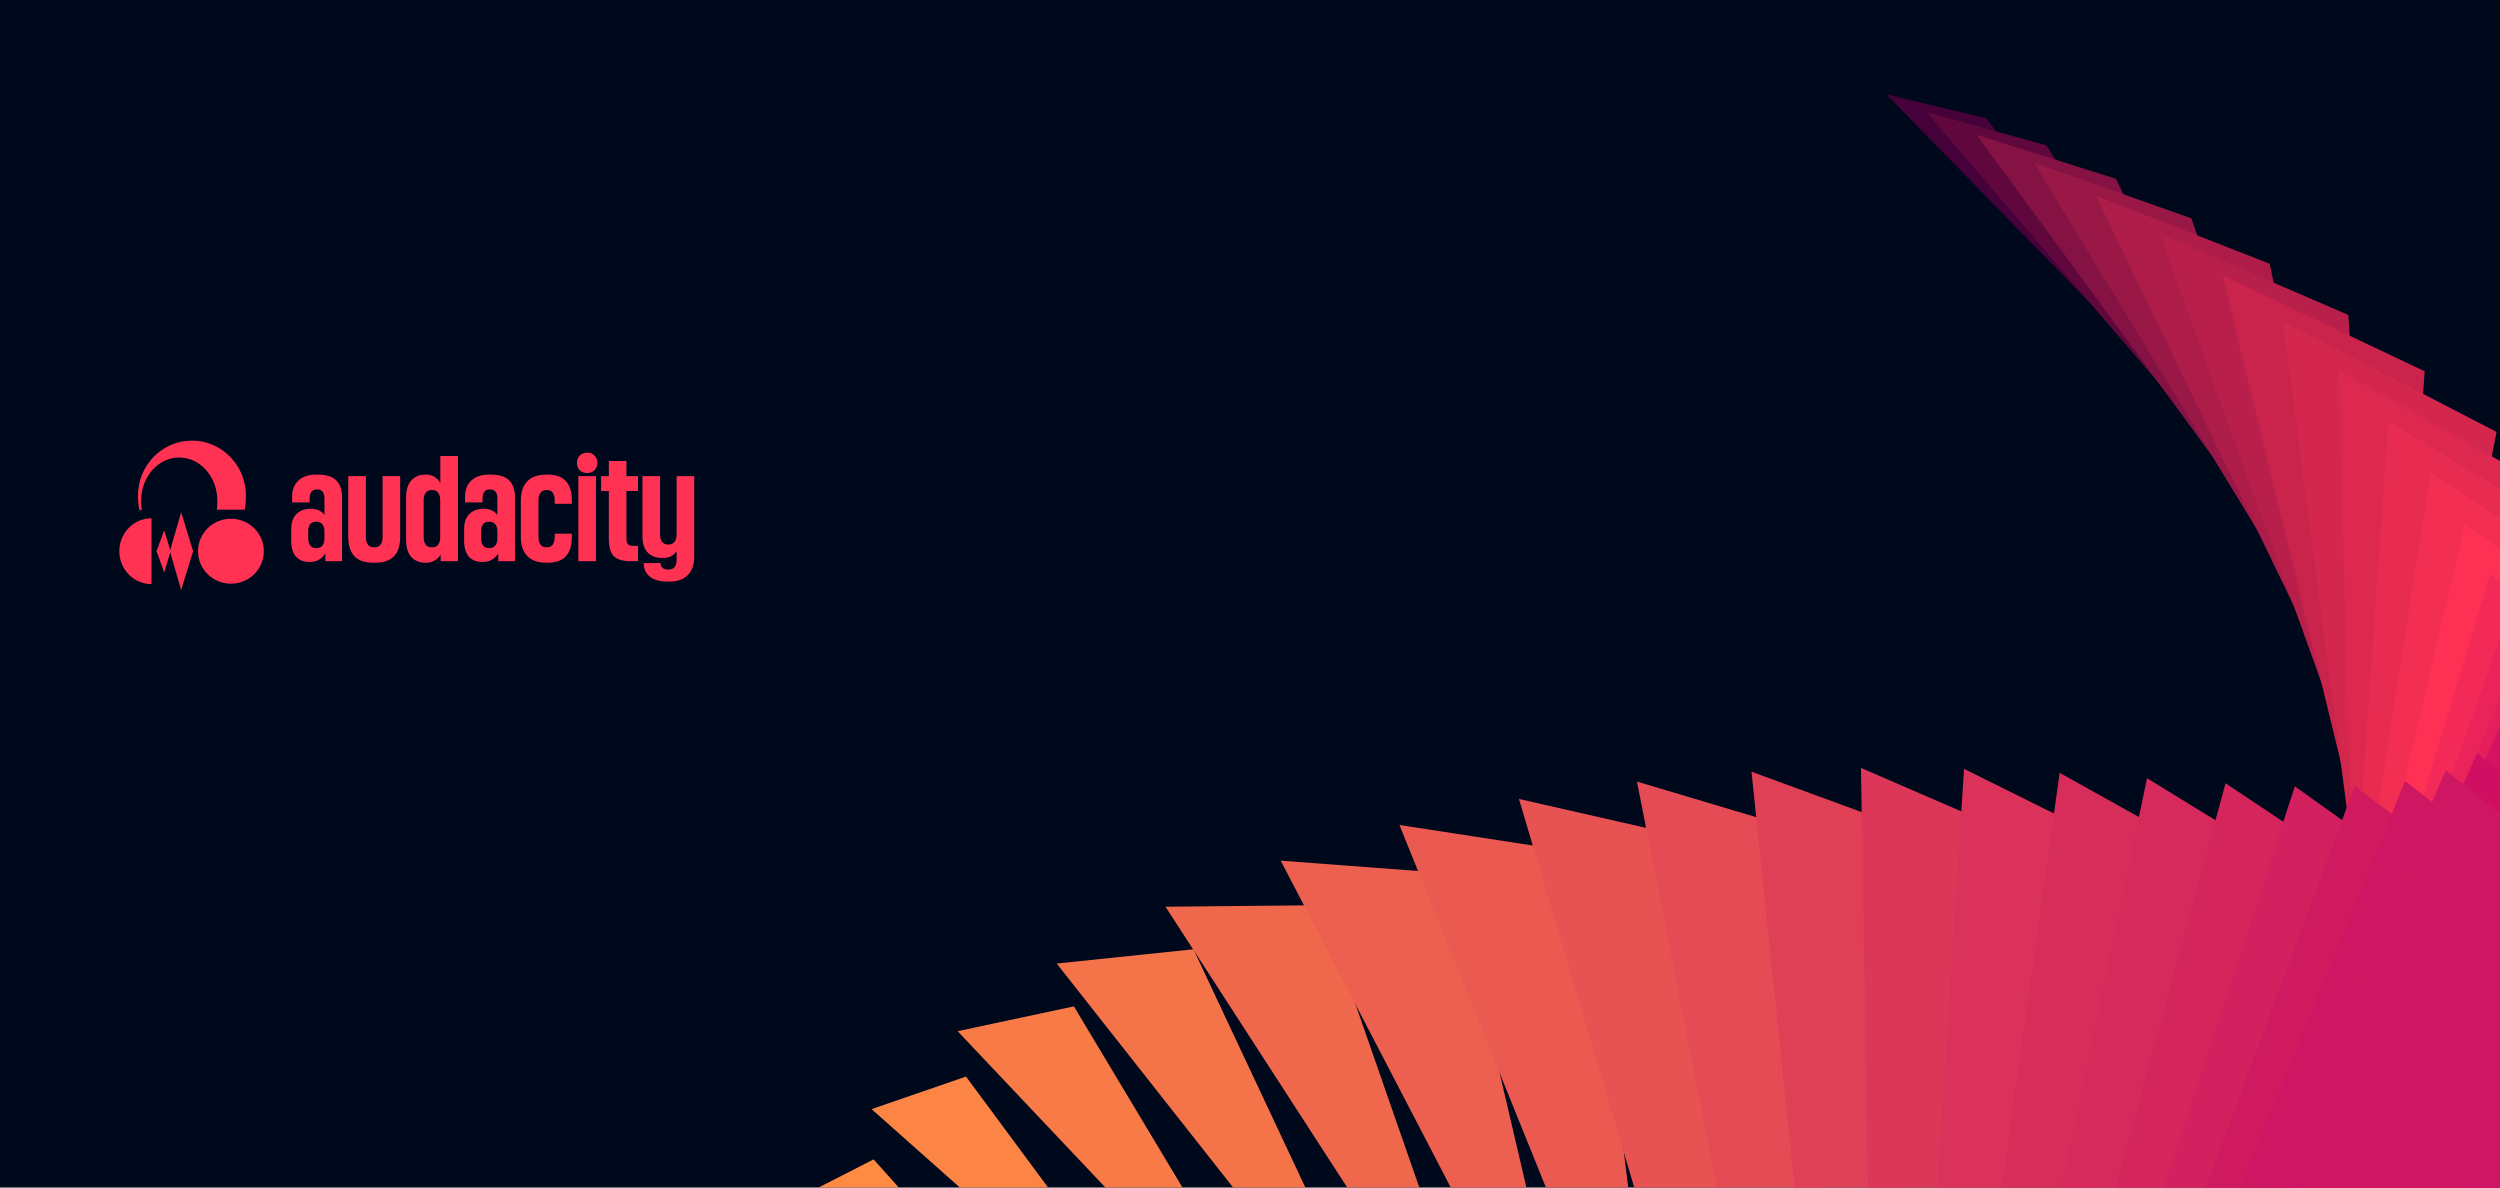
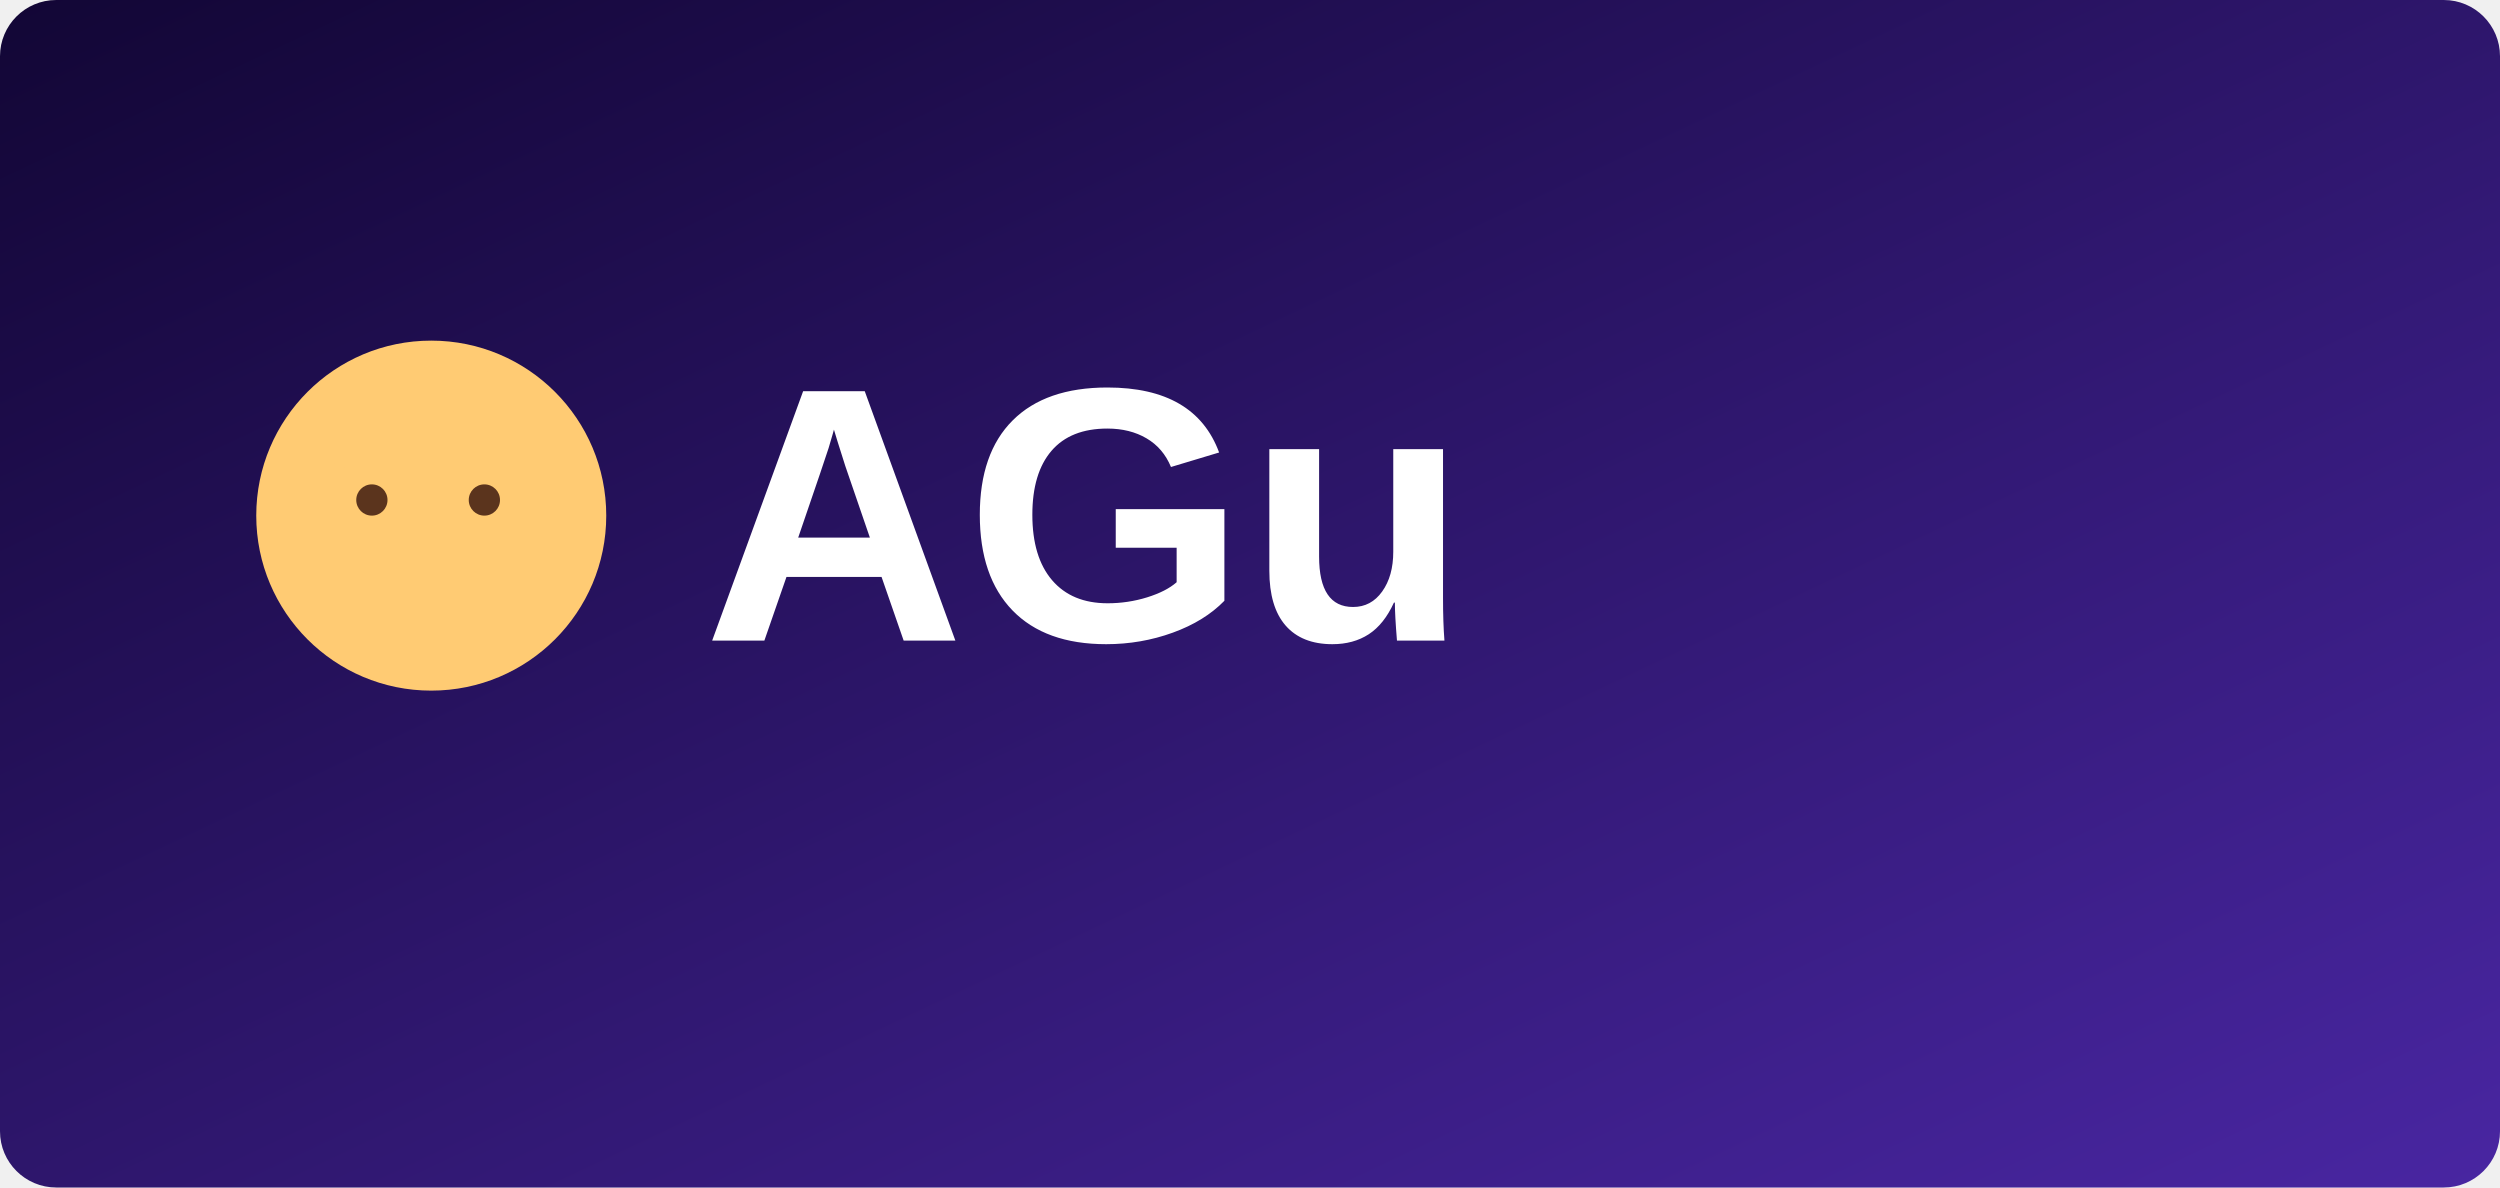
- <svg xmlns="http://www.w3.org/2000/svg" width="800" height="380" viewBox="0 0 800 380" fill="none">
-   <g clip-path="url(#clip0_3151_3563)">
-     <rect width="800" height="380" fill="#00081C" />
-     <path d="M603.652 30.207L721.223 150.662L635.603 37.822L603.652 30.207Z" fill="#46013A" />
-     <path d="M616.434 35.84L733.208 172.025L654.886 46.526L616.434 35.84Z" fill="#60083D" />
-     <path d="M632.488 43.131L744.029 195.194L677.112 57.214L632.488 43.131Z" fill="#841243" />
-     <path d="M650.879 52.066L752.985 220.117L701.246 69.863L650.879 52.066Z" fill="#991846" />
-     <path d="M670.693 62.615L759.494 246.665L726.327 84.421L670.693 62.615Z" fill="#AE1D49" />
-     <path d="M691.076 74.696L763.097 274.611L751.463 100.788L691.076 74.696Z" fill="#B8204B" />
-     <path d="M711.256 88.178L763.542 303.63L775.885 118.798L711.256 88.178Z" fill="#CA244C" />
-     <path d="M338.142 308.333L451.856 452.684L381.907 303.764L338.142 308.333Z" fill="#F57349" />
-     <path d="M372.956 290.147L481.072 457.178L422.712 289.663L372.956 290.147Z" fill="#F0684C" />
-     <path d="M306.435 329.977L421.139 451.293L343.644 322.035L306.435 329.977Z" fill="#F87A47" />
-     <path d="M409.829 275.411L508.204 464.495L464.967 279.565L409.829 275.411Z" fill="#ED604F" />
-     <path d="M730.554 102.873L760.753 333.317L798.903 138.206L730.554 102.873Z" fill="#D3274E" />
-     <path d="M278.896 354.916L389.584 453.217L309.118 344.5L278.896 354.916Z" fill="#FC8445" />
-     <path d="M447.817 263.996L532.776 474.251L507.736 273.213L447.817 263.996Z" fill="#EA5A50" />
-     <path d="M486.062 255.662L554.411 485.983L550.185 270.269L486.062 255.662Z" fill="#E75253" />
-     <path d="M256.502 382.783L357.923 458.582L279.551 371.004L256.502 382.783Z" fill="#FF8B43" />
-     <path d="M748.38 118.53L754.865 363.199L819.948 158.685L748.38 118.53Z" fill="#DD294F" />
-     <path d="M523.823 250.101L572.888 499.136L591.624 270.341L523.823 250.101Z" fill="#E44B54" />
-     <path d="M764.269 134.82L746.207 392.753L838.552 179.814L764.269 134.82Z" fill="#E82C51" />
-     <path d="M560.478 246.94L588.137 513.087L631.462 272.966L560.478 246.94Z" fill="#DF4056" />
-     <path d="M595.509 245.744L600.265 527.151L669.221 277.631L595.509 245.744Z" fill="#DC3759" />
-     <path d="M777.826 151.377L735.288 421.47L854.362 201.09L777.826 151.377Z" fill="#F22F52" />
-     <path d="M628.491 246.036L609.541 540.627L704.498 283.756L628.491 246.036Z" fill="#DA325A" />
-     <path d="M788.777 167.791L722.732 448.83L867.125 221.963L788.777 167.791Z" fill="#FE3154" />
-     <path d="M659.085 247.309L616.419 552.826L736.994 290.705L659.085 247.309Z" fill="#D72D5B" />
-     <path d="M796.923 183.626L709.242 474.389L876.691 241.855L796.923 183.626Z" fill="#F32957" />
-     <path d="M687.043 249.02L621.471 563.129L766.469 297.816L687.043 249.02Z" fill="#D62A5C" />
-     <path d="M802.132 198.459L695.525 497.736L882.968 260.187L802.132 198.459Z" fill="#EA235A" />
-     <path d="M712.166 250.636L625.356 570.999L792.779 304.403L712.166 250.636Z" fill="#D4255D" />
-     <path d="M804.331 211.893L682.256 518.533L885.952 276.423L804.331 211.893Z" fill="#E51F5C" />
-     <path d="M734.344 251.628L628.78 576.009L815.833 309.799L734.344 251.628Z" fill="#D2215E" />
-     <path d="M803.492 223.61L669.998 536.499L885.654 290.103L803.492 223.61Z" fill="#DF1B5E" />
-     <path d="M753.511 251.521L632.425 577.862L835.602 313.383L753.511 251.521Z" fill="#D01A60" />
-     <path d="M799.605 233.351L659.176 551.417L882.101 300.889L799.605 233.351Z" fill="#D51360" />
-     <path d="M769.619 249.909L636.889 576.366L852.092 314.627L769.619 249.909Z" fill="#CE1762" />
-     <path d="M792.666 240.974L650.041 563.107L875.323 308.575L792.666 240.974Z" fill="#D00F62" />
-     <path d="M782.67 246.463L642.656 571.447L865.324 313.119L782.67 246.463Z" fill="#CE1762" />
-     <path d="M84.429 176.386C84.429 182.126 79.715 186.78 73.899 186.78C68.083 186.78 63.369 182.126 63.369 176.386C63.369 170.645 68.083 165.991 73.899 165.991C79.715 165.991 84.429 170.645 84.429 176.386Z" fill="#FF3254" />
-     <path d="M61.418 140.997C51.878 140.997 44.144 148.882 44.144 158.609C44.144 160.037 44.311 161.916 44.625 163.245H45.365C45.23 162.423 45.16 161.085 45.16 160.219C45.16 152.59 50.619 146.405 57.353 146.405C64.088 146.405 69.547 152.59 69.547 160.219C69.547 160.944 69.497 162.393 69.402 163.088H78.301C78.557 161.882 78.692 159.893 78.692 158.609C78.692 148.882 70.958 140.997 61.418 140.997Z" fill="#FF3254" />
-     <path d="M38.182 176.386C38.182 182.202 42.794 186.917 48.483 186.917V165.854C42.794 165.854 38.182 170.569 38.182 176.386Z" fill="#FF3254" />
-     <path d="M57.969 163.913L61.798 176.386L57.969 188.797L54.366 176.386L57.969 163.913Z" fill="#FF3254" />
-     <path d="M52.552 169.704L54.586 176.386L52.552 183.158L50.08 176.386L52.552 169.704Z" fill="#FF3254" />
-     <path d="M98.93 179.835C97.183 179.835 95.782 179.274 94.728 178.152C93.706 176.997 93.195 175.297 93.195 173.053V169.292C93.195 167.147 93.772 165.53 94.926 164.441C96.079 163.352 97.546 162.807 99.326 162.807H99.523C100.479 162.807 101.336 162.989 102.094 163.352C102.885 163.715 103.462 164.21 103.824 164.837V159.59C103.824 157.61 103.066 156.62 101.55 156.62H101.352C100.594 156.62 100.018 156.884 99.622 157.412C99.26 157.94 99.078 158.666 99.078 159.59V160.778H93.492V158.748C93.492 156.702 94.151 155.053 95.469 153.799C96.821 152.512 98.732 151.868 101.204 151.868H101.698C104.368 151.868 106.329 152.479 107.581 153.7C108.834 154.888 109.46 156.686 109.46 159.095V179.587H104.121V177.112C102.901 178.927 101.27 179.835 99.227 179.835H98.93ZM98.633 172.41C98.633 173.301 98.848 174.027 99.276 174.588C99.704 175.116 100.314 175.38 101.105 175.38H101.352C102.143 175.38 102.753 175.116 103.182 174.588C103.61 174.027 103.824 173.301 103.824 172.41V169.935C103.824 169.044 103.61 168.335 103.182 167.807C102.753 167.246 102.143 166.965 101.352 166.965H101.105C100.281 166.965 99.655 167.229 99.227 167.757C98.831 168.285 98.633 169.011 98.633 169.935V172.41Z" fill="#FF3254" />
-     <path d="M119.554 180.082C116.786 180.082 114.743 179.389 113.424 178.003C112.106 176.617 111.447 174.522 111.447 171.717V152.363H117.083V171.915C117.083 172.905 117.297 173.697 117.725 174.291C118.154 174.852 118.78 175.132 119.604 175.132H119.9C120.724 175.132 121.351 174.852 121.779 174.291C122.207 173.697 122.422 172.905 122.422 171.915V152.363H128.057V171.717C128.057 174.522 127.398 176.617 126.08 178.003C124.762 179.389 122.718 180.082 119.95 180.082H119.554Z" fill="#FF3254" />
-     <path d="M136.164 180.082C134.285 180.082 132.769 179.472 131.616 178.251C130.495 176.997 129.935 175.132 129.935 172.657V159.293C129.935 156.818 130.495 154.97 131.616 153.749C132.769 152.495 134.285 151.868 136.164 151.868H136.411C137.433 151.868 138.339 152.132 139.13 152.66C139.921 153.155 140.514 153.815 140.91 154.64V145.928H146.546V179.587H141.009V177.508C140.481 178.3 139.822 178.927 139.031 179.389C138.273 179.851 137.4 180.082 136.411 180.082H136.164ZM135.571 171.915C135.571 172.905 135.785 173.697 136.213 174.291C136.642 174.852 137.268 175.132 138.092 175.132H138.339C139.163 175.132 139.789 174.852 140.218 174.291C140.646 173.697 140.86 172.905 140.86 171.915V160.035C140.86 159.045 140.646 158.27 140.218 157.709C139.789 157.115 139.163 156.818 138.339 156.818H138.092C137.268 156.818 136.642 157.115 136.213 157.709C135.785 158.27 135.571 159.045 135.571 160.035V171.915Z" fill="#FF3254" />
-     <path d="M154.257 179.835C152.51 179.835 151.109 179.274 150.055 178.152C149.033 176.997 148.522 175.297 148.522 173.053V169.292C148.522 167.147 149.099 165.53 150.252 164.441C151.406 163.352 152.872 162.807 154.652 162.807H154.85C155.806 162.807 156.663 162.989 157.421 163.352C158.212 163.715 158.788 164.21 159.151 164.837V159.59C159.151 157.61 158.393 156.62 156.877 156.62H156.679C155.921 156.62 155.344 156.884 154.949 157.412C154.586 157.94 154.405 158.666 154.405 159.59V160.778H148.819V158.748C148.819 156.702 149.478 155.053 150.796 153.799C152.147 152.512 154.059 151.868 156.531 151.868H157.025C159.695 151.868 161.656 152.479 162.908 153.7C164.16 154.888 164.787 156.686 164.787 159.095V179.587H159.447V177.112C158.228 178.927 156.597 179.835 154.553 179.835H154.257ZM153.96 172.41C153.96 173.301 154.174 174.027 154.603 174.588C155.031 175.116 155.641 175.38 156.432 175.38H156.679C157.47 175.38 158.08 175.116 158.508 174.588C158.937 174.027 159.151 173.301 159.151 172.41V169.935C159.151 169.044 158.937 168.335 158.508 167.807C158.08 167.246 157.47 166.965 156.679 166.965H156.432C155.608 166.965 154.982 167.229 154.553 167.757C154.158 168.285 153.96 169.011 153.96 169.935V172.41Z" fill="#FF3254" />
-     <path d="M174.881 180.082C172.178 180.082 170.135 179.373 168.751 177.954C167.367 176.535 166.675 174.505 166.675 171.866V160.085C166.675 157.445 167.367 155.416 168.751 153.997C170.135 152.578 172.178 151.868 174.881 151.868H175.227C180.401 151.868 182.989 154.607 182.989 160.085V161.223H177.501V160.035C177.501 159.012 177.287 158.22 176.858 157.659C176.463 157.098 175.853 156.818 175.029 156.818H174.832C174.008 156.818 173.381 157.115 172.953 157.709C172.525 158.27 172.31 159.045 172.31 160.035V171.915C172.31 172.905 172.525 173.697 172.953 174.291C173.381 174.852 174.008 175.132 174.832 175.132H175.029C175.853 175.132 176.463 174.852 176.858 174.291C177.287 173.697 177.501 172.905 177.501 171.915V170.777H182.989V171.866C182.989 177.343 180.401 180.082 175.227 180.082H174.881Z" fill="#FF3254" />
-     <path d="M185.075 152.363H190.711V179.587H185.075V152.363ZM184.63 148.106C184.63 147.149 184.927 146.374 185.52 145.78C186.147 145.153 186.938 144.839 187.893 144.839C188.849 144.839 189.624 145.153 190.217 145.78C190.843 146.374 191.156 147.149 191.156 148.106C191.156 149.063 190.843 149.855 190.217 150.482C189.624 151.076 188.849 151.373 187.893 151.373C186.938 151.373 186.147 151.076 185.52 150.482C184.927 149.855 184.63 149.063 184.63 148.106Z" fill="#FF3254" />
-     <path d="M201.741 179.587C199.335 179.587 197.572 179.059 196.451 178.003C195.364 176.914 194.82 175.066 194.82 172.459V157.115H192.348V152.363H194.82V147.512H200.456V152.363H204.163V157.115H200.456V172.113C200.456 173.07 200.62 173.746 200.95 174.142C201.28 174.505 201.856 174.687 202.68 174.687H204.163V179.587H201.741Z" fill="#FF3254" />
-     <path d="M213.797 186.121C211.358 186.121 209.479 185.643 208.161 184.686C206.875 183.729 206.15 182.409 205.986 180.726L205.936 180.181H211.325L211.374 180.478C211.572 181.666 212.379 182.26 213.797 182.26H213.945C215.659 182.26 216.516 181.204 216.516 179.092V176.37C215.56 177.822 214.143 178.548 212.264 178.548H211.967C209.957 178.548 208.392 177.97 207.271 176.815C206.15 175.66 205.59 173.928 205.59 171.618V152.363H211.226V171.074C211.226 172.063 211.44 172.839 211.869 173.4C212.33 173.961 212.956 174.241 213.747 174.241H213.994C214.785 174.241 215.395 173.961 215.824 173.4C216.285 172.839 216.516 172.063 216.516 171.074V152.363H222.151V178.003C222.151 180.709 221.443 182.739 220.026 184.092C218.641 185.445 216.664 186.121 214.093 186.121H213.797Z" fill="#FF3254" />
-   </g>
+ <svg xmlns="http://www.w3.org/2000/svg" width="800" height="380" viewBox="0 0 800 380">
  <defs>
-     <clipPath id="clip0_3151_3563">
-       <rect width="800" height="380" fill="white" />
-     </clipPath>
+     <linearGradient id="bg" x2="1" y2="1">
+       <stop stop-color="#120635" />
+       <stop offset="1" stop-color="#4926a2" />
+     </linearGradient>
  </defs>
+   <rect width="800" height="380" rx="18" fill="url(#bg)" />
+   <circle cx="138" cy="165" r="56" fill="#ffcb73" />
+   <circle cx="114" cy="134" r="16" fill="#ffcb73" />
+   <circle cx="161" cy="134" r="16" fill="#ffcb73" />
+   <circle cx="119" cy="160" r="5" fill="#5b341d" />
+   <circle cx="155" cy="160" r="5" fill="#5b341d" />
+   <text x="225" y="205" fill="#ffffff" font-family="Arial, sans-serif" font-size="116" font-weight="700">AGu</text>
</svg>
